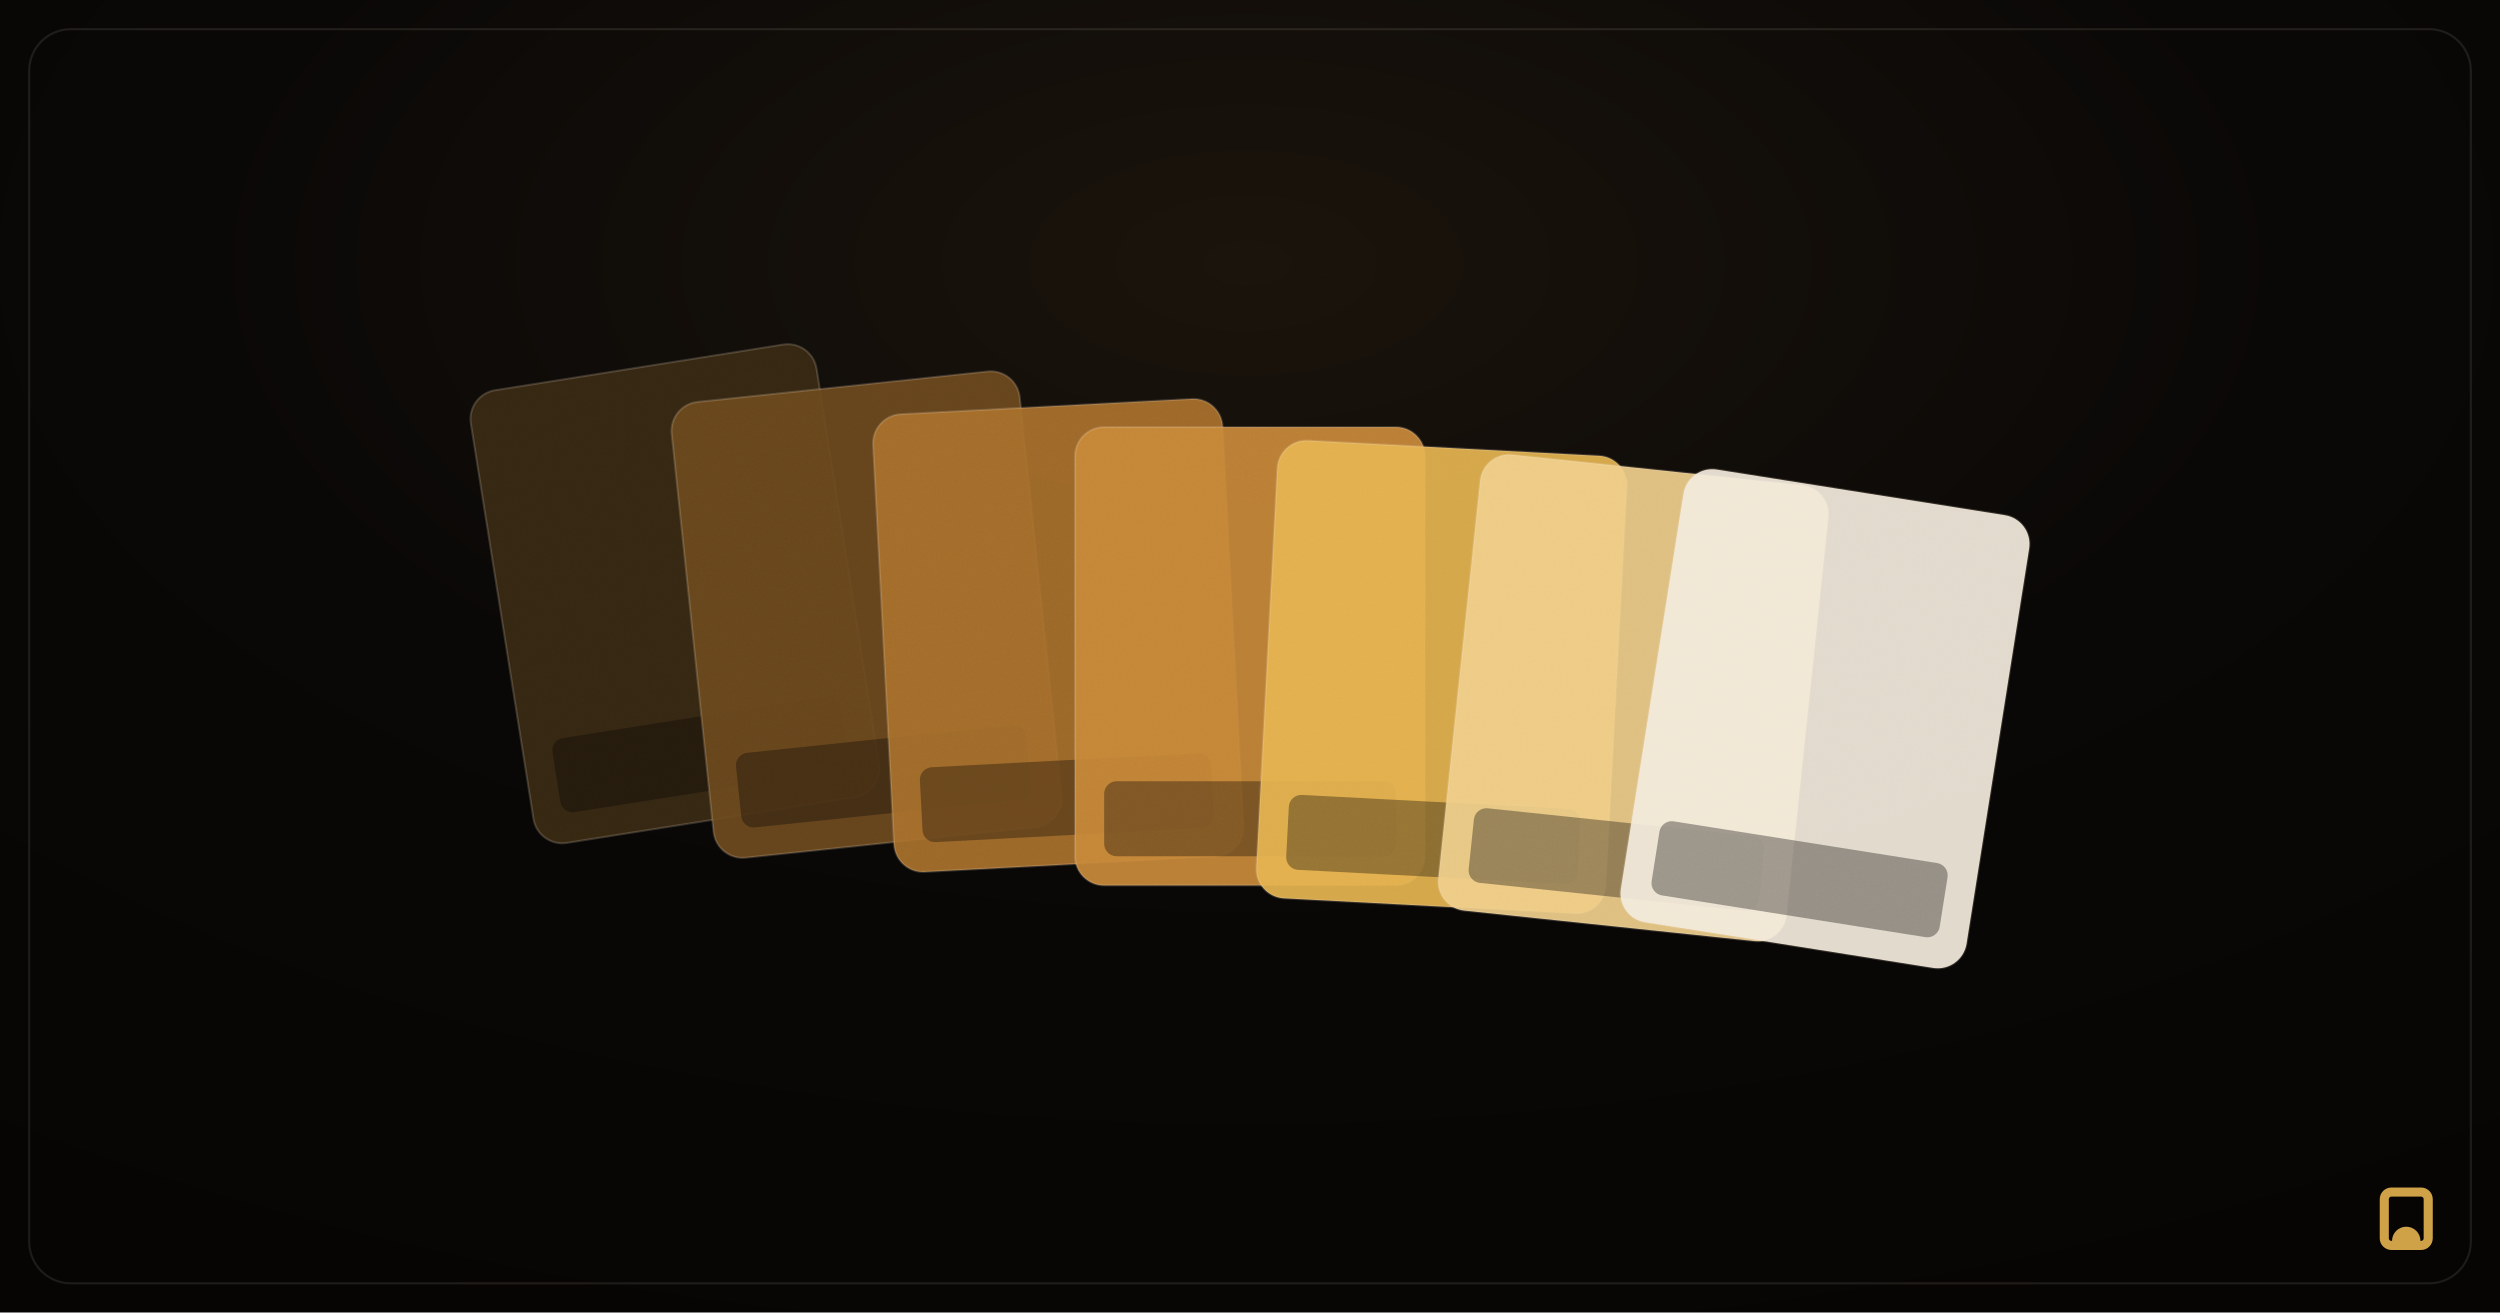
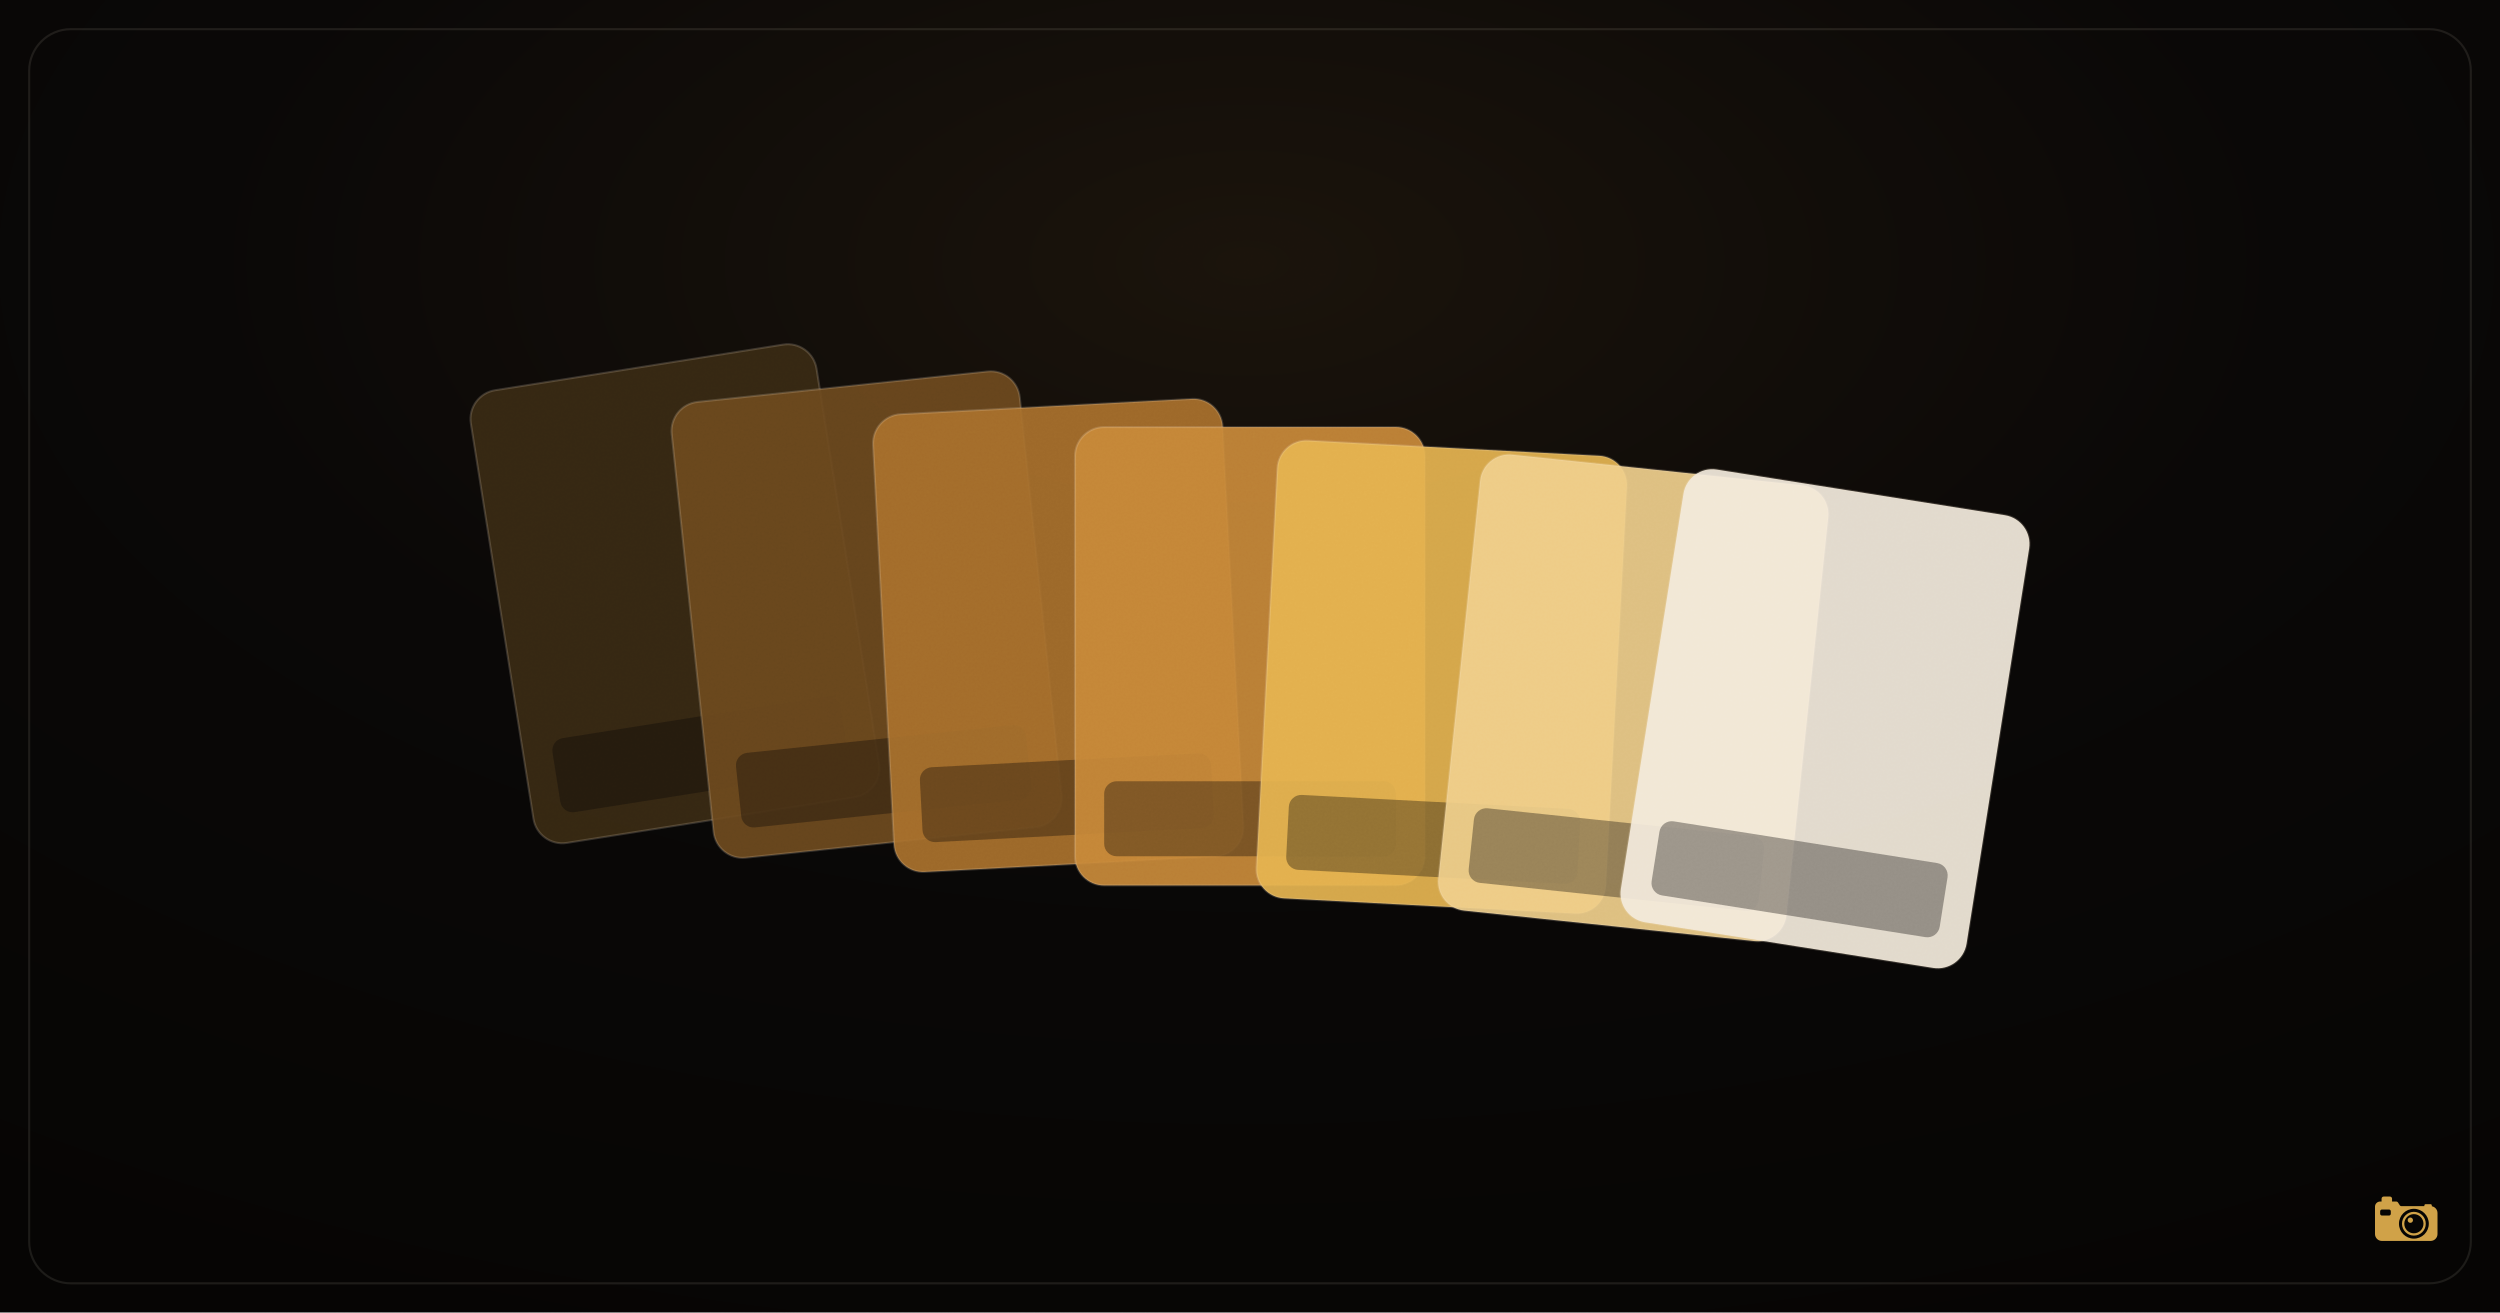
<svg xmlns="http://www.w3.org/2000/svg" viewBox="0 0 1200 630" width="1200" height="630" role="img">
  <defs>
    <radialGradient id="glow" cx="49.86%" cy="20%" r="90%">
      <stop offset="0%" stop-color="#1B140C" />
      <stop offset="46%" stop-color="#0A0807" />
      <stop offset="100%" stop-color="#060504" />
    </radialGradient>
    <radialGradient id="bloom" cx="50%" cy="50%" r="50%">
      <stop offset="0%" stop-color="#E6B450" stop-opacity="0.55" />
      <stop offset="55%" stop-color="#E6B450" stop-opacity="0.12" />
      <stop offset="100%" stop-color="#E6B450" stop-opacity="0" />
    </radialGradient>
    <linearGradient id="leak" x1="0" y1="0" x2="1" y2="1">
      <stop offset="0%" stop-color="#C98A3A" stop-opacity="0.30" />
      <stop offset="40%" stop-color="#0A0807" stop-opacity="0.2" />
      <stop offset="100%" stop-color="#060504" stop-opacity="0.1" />
    </linearGradient>
    <linearGradient id="vgrain" x1="0" y1="0" x2="0" y2="1">
      <stop offset="0%" stop-color="#C98A3A" stop-opacity="0.22" />
      <stop offset="60%" stop-color="#0A0807" />
      <stop offset="100%" stop-color="#060504" />
    </linearGradient>
    <filter id="grain">
      <feTurbulence type="fractalNoise" baseFrequency="0.9" numOctaves="2" stitchTiles="stitch" />
      <feColorMatrix type="saturate" values="0" />
    </filter>
  </defs>
  <rect x="0" y="0" width="1200" height="630" fill="url(#glow)" />
  <g transform="rotate(-9 324 285)">
    <rect x="240" y="175" width="168" height="220" rx="14" fill="#3A2A14" opacity="0.92" />
    <rect x="240" y="175" width="168" height="220" rx="14" fill="none" stroke="rgba(245,232,210,0.18)" stroke-width="1" opacity="1" />
    <rect x="254" y="345" width="140" height="36" rx="6" fill="rgba(10,8,7,0.35)" opacity="1" />
  </g>
  <g transform="rotate(-6 416 295)">
    <rect x="332" y="185" width="168" height="220" rx="14" fill="#6E4A1E" opacity="0.92" />
    <rect x="332" y="185" width="168" height="220" rx="14" fill="none" stroke="rgba(245,232,210,0.18)" stroke-width="1" opacity="1" />
    <rect x="346" y="355" width="140" height="36" rx="6" fill="rgba(10,8,7,0.35)" opacity="1" />
  </g>
  <g transform="rotate(-3 508 305)">
    <rect x="424" y="195" width="168" height="220" rx="14" fill="#A9712C" opacity="0.92" />
    <rect x="424" y="195" width="168" height="220" rx="14" fill="none" stroke="rgba(245,232,210,0.18)" stroke-width="1" opacity="1" />
    <rect x="438" y="365" width="140" height="36" rx="6" fill="rgba(10,8,7,0.35)" opacity="1" />
  </g>
  <g transform="rotate(0 600 315)">
    <rect x="516" y="205" width="168" height="220" rx="14" fill="#C98A3A" opacity="0.92" />
    <rect x="516" y="205" width="168" height="220" rx="14" fill="none" stroke="rgba(245,232,210,0.18)" stroke-width="1" opacity="1" />
    <rect x="530" y="375" width="140" height="36" rx="6" fill="rgba(10,8,7,0.35)" opacity="1" />
  </g>
  <g transform="rotate(3 692 325)">
    <rect x="608" y="215" width="168" height="220" rx="14" fill="#E6B450" opacity="0.92" />
    <rect x="608" y="215" width="168" height="220" rx="14" fill="none" stroke="rgba(245,232,210,0.18)" stroke-width="1" opacity="1" />
    <rect x="622" y="385" width="140" height="36" rx="6" fill="rgba(10,8,7,0.35)" opacity="1" />
  </g>
  <g transform="rotate(6 784 335)">
    <rect x="700" y="225" width="168" height="220" rx="14" fill="#F0CF8C" opacity="0.92" />
    <rect x="700" y="225" width="168" height="220" rx="14" fill="none" stroke="rgba(245,232,210,0.18)" stroke-width="1" opacity="1" />
    <rect x="714" y="395" width="140" height="36" rx="6" fill="rgba(10,8,7,0.35)" opacity="1" />
  </g>
  <g transform="rotate(9 876 345)">
    <rect x="792" y="235" width="168" height="220" rx="14" fill="#F4ECDD" opacity="0.92" />
    <rect x="792" y="235" width="168" height="220" rx="14" fill="none" stroke="rgba(245,232,210,0.18)" stroke-width="1" opacity="1" />
    <rect x="806" y="405" width="140" height="36" rx="6" fill="rgba(10,8,7,0.35)" opacity="1" />
  </g>
  <rect x="0" y="0" width="1200" height="630" filter="url(#grain)" opacity="0.05" style="mix-blend-mode:overlay" />
  <rect x="14" y="14" width="1172" height="602" rx="20" fill="none" stroke="rgba(245,232,210,0.10)" stroke-width="1" />
  <g transform="translate(1140 570) scale(0.30)" opacity="0.9">
-     <svg width="100" height="100" viewBox="0 0 560 660" fill="#E6B450">
-       <rect x="48" y="48" width="464" height="564" rx="76" fill="none" stroke="#E6B450" stroke-width="96" />
-       <path d="M130 572V564a150 150 0 0 1 300 0v8Z" />
+     <svg width="100" height="100" viewBox="0 0 704 500" fill="#E6B450">
+       <path fill-rule="evenodd" d="M192 24L192 56L240 56C268 56 270 108 296 108L556 108L556 100C556 92.3 562.3 86 570 86L626 86C633.7 86 640 92.3 640 100L640 109.3C676.4 115.9 704 147.7 704 186L704 422C704 465.1 669.1 500 626 500L78 500C34.9 500 0 465.1 0 422L0 114C0 82 26 56 58 56L74 56L74 24C74 10.7 84.7 0 98 0L168 0C181.3 0 192 10.7 192 24ZM178 180L178 194C178 205 169 214 158 214L78 214C67 214 58 205 58 194L58 166C58 155 67 146 78 146L158 146C169 146 178 155 178 166ZM606 306C606 398.8 530.8 474 438 474C345.2 474 270 398.8 270 306C270 213.2 345.2 138 438 138C530.8 138 606 213.2 606 306ZM572 306C572 380 512 440 438 440C364 440 304 380 304 306C304 232 364 172 438 172C512 172 572 232 572 306ZM546 306C546 365.6 497.6 414 438 414C378.4 414 330 365.6 330 306C330 246.4 378.4 198 438 198C497.6 198 546 246.4 546 306ZM428 266C428 282.6 414.6 296 398 296C381.4 296 368 282.6 368 266C368 249.4 381.4 236 398 236C414.6 236 428 249.4 428 266Z" />
    </svg>
  </g>
</svg>
